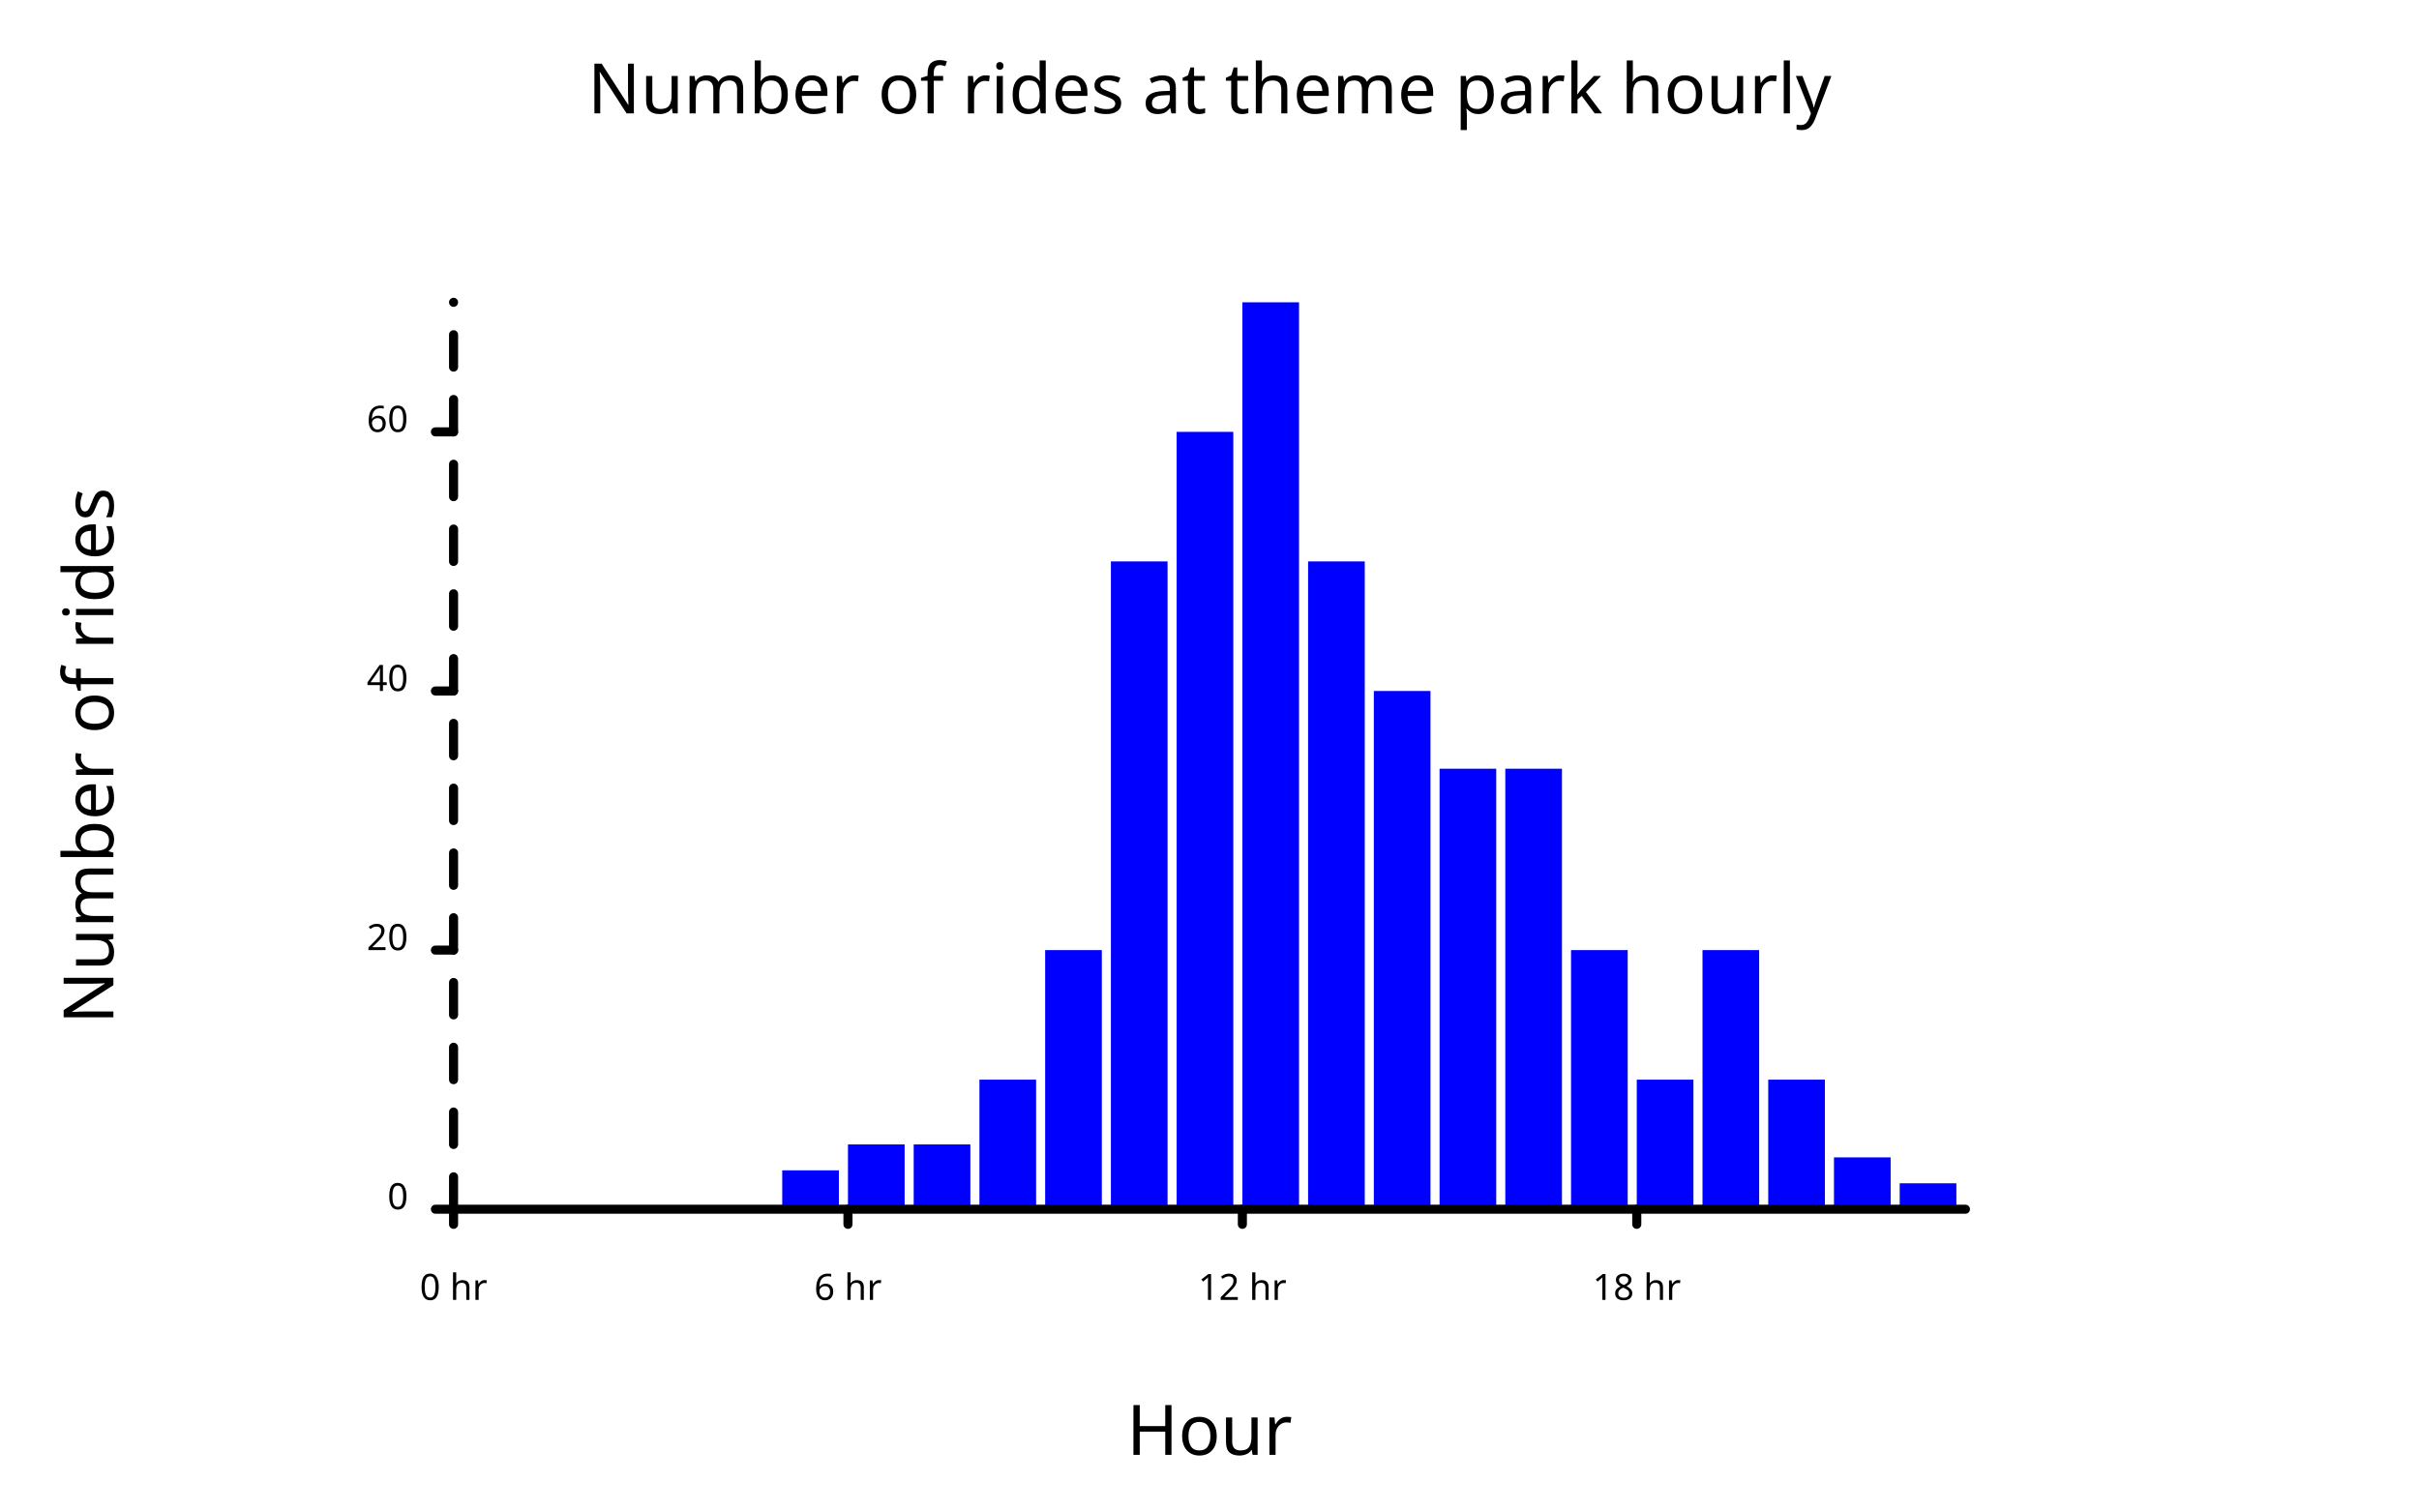
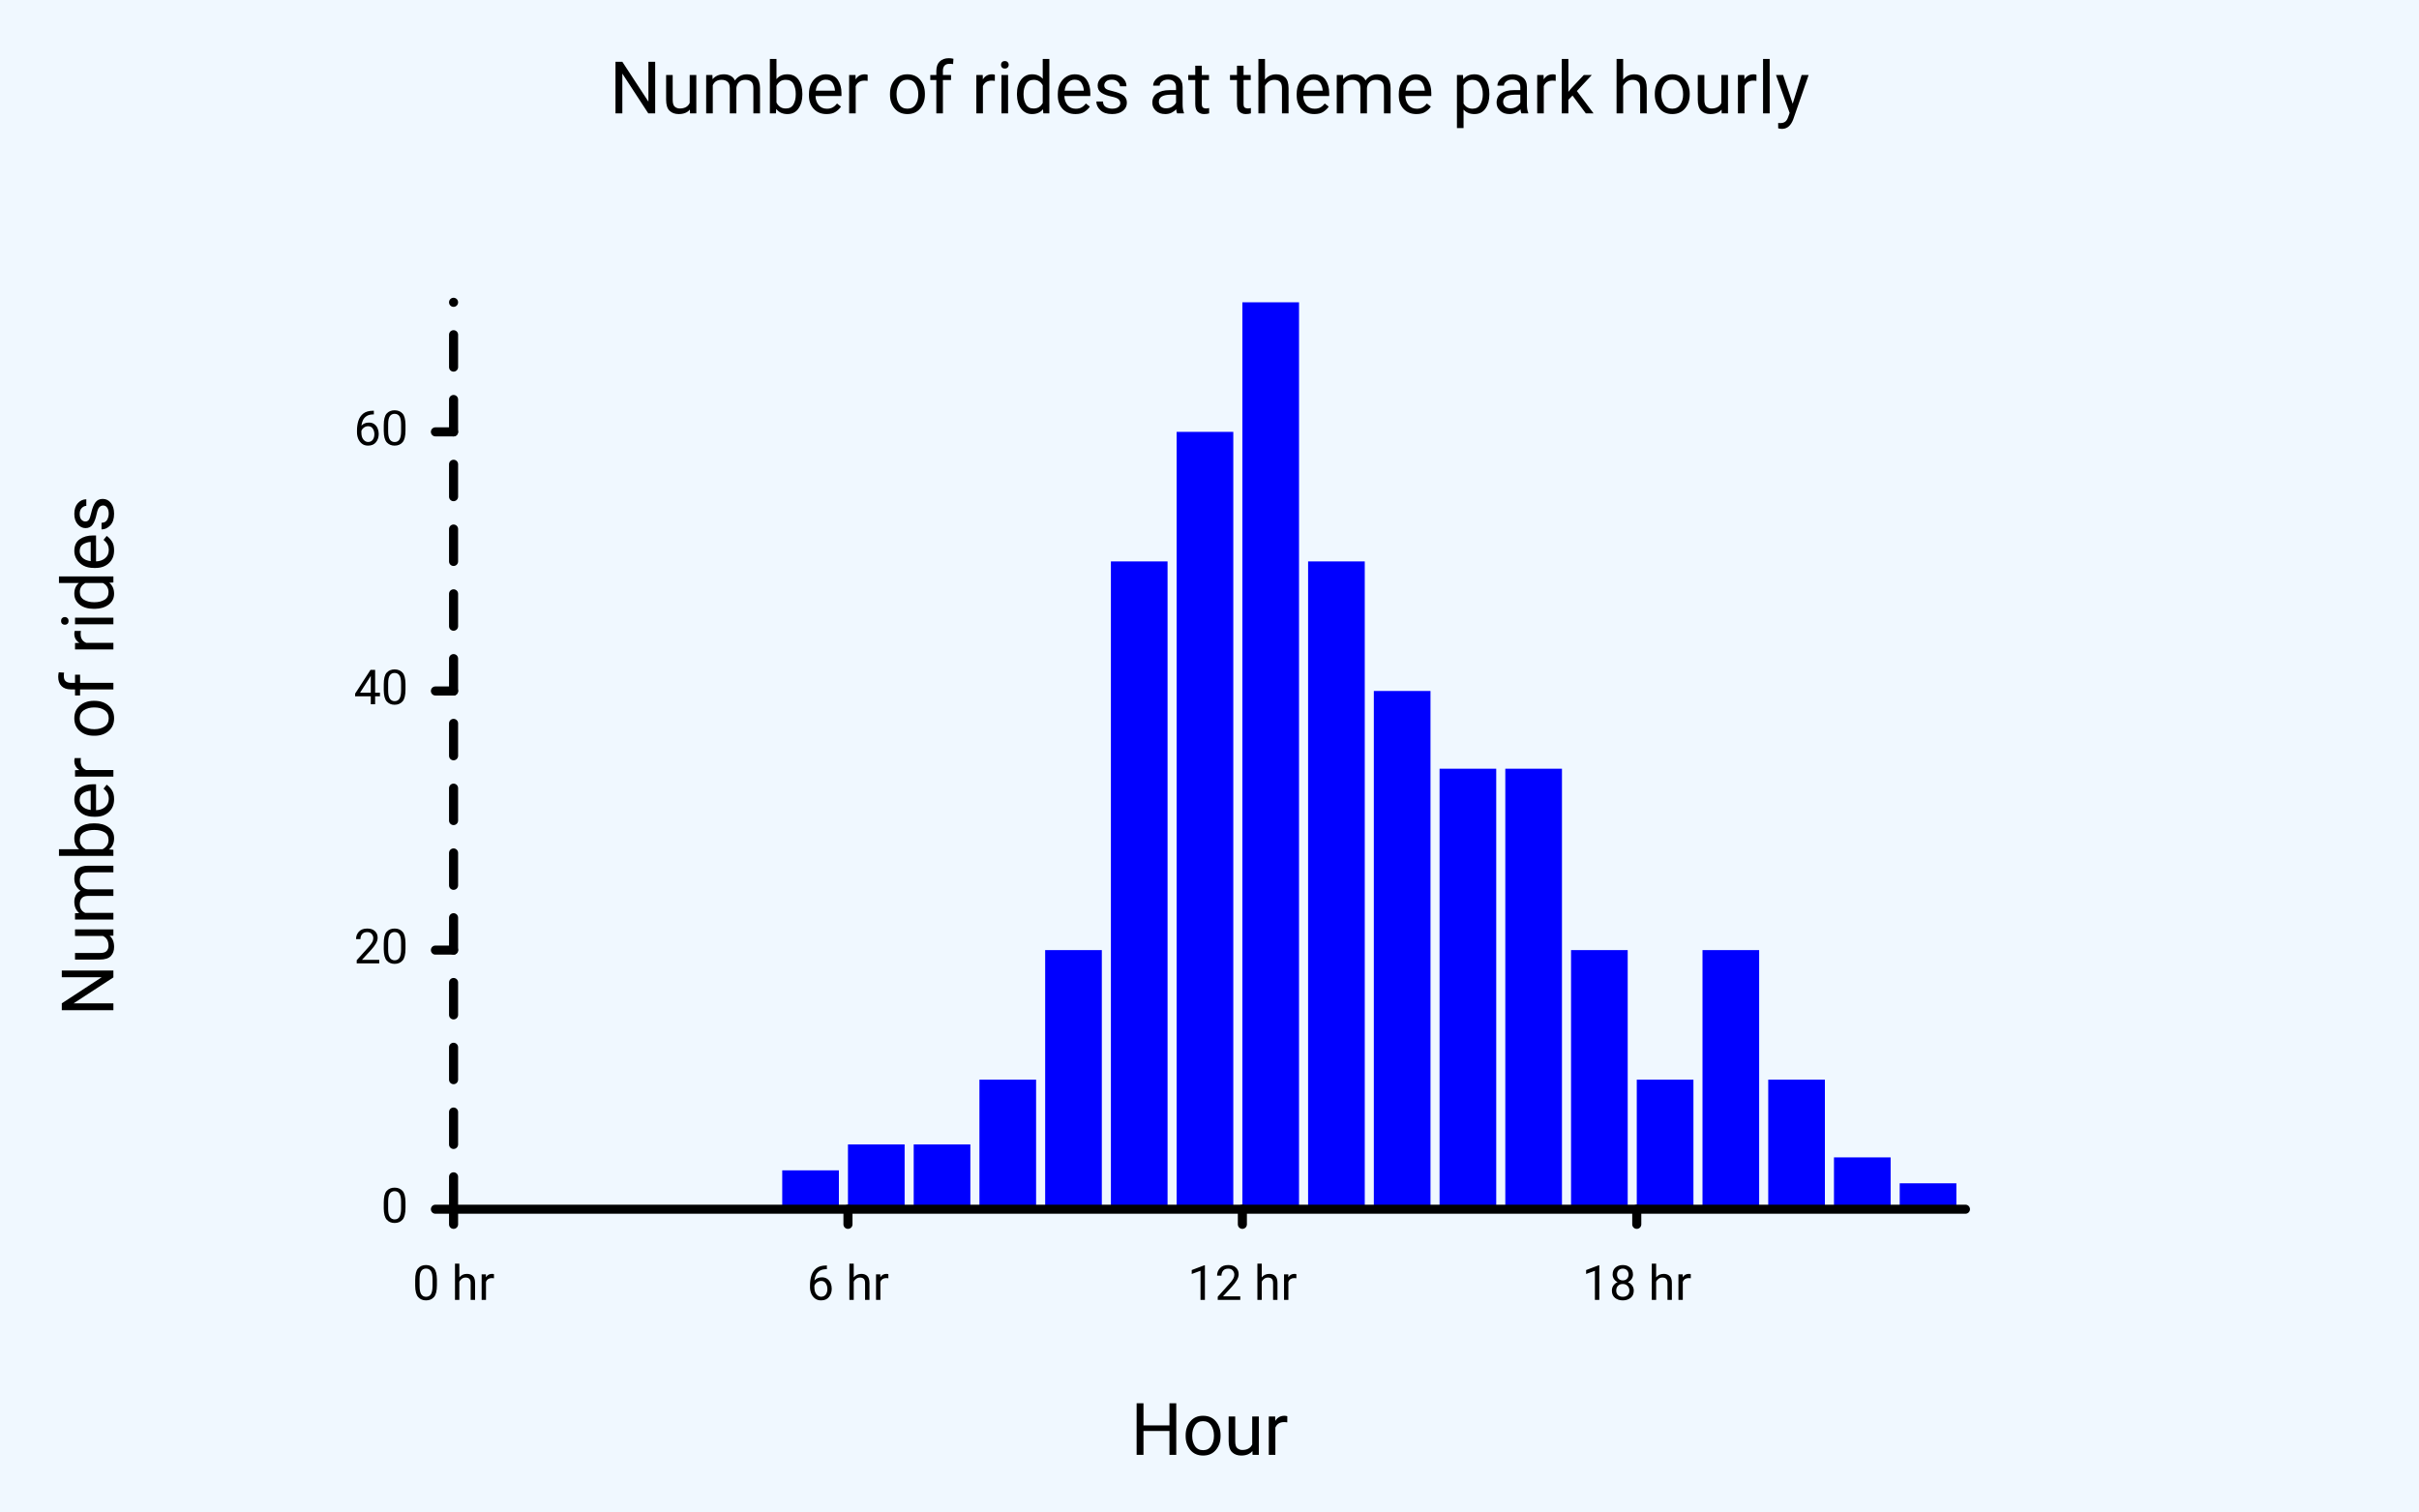
<svg xmlns="http://www.w3.org/2000/svg" class="poloto" width="800" height="500" viewBox="0 0 800 500">
-   <style>.poloto { stroke-linecap:round; stroke-linejoin:round; font-family: 'Tahoma', sans-serif; background-color: AliceBlue;} .poloto_scatter{stroke-width:7} .poloto_tick_line{stroke:gray;stroke-width:0.5} .poloto_line{stroke-width:2} .poloto_text{fill: black;} .poloto_axis_lines{stroke: black;stroke-width:3;fill:none;stroke-dasharray:none} .poloto0stroke{stroke:  blue;} .poloto1stroke{stroke:  red;} .poloto2stroke{stroke:  green;} .poloto3stroke{stroke:  gold;} .poloto4stroke{stroke:  aqua;} .poloto5stroke{stroke:  lime;} .poloto6stroke{stroke:  orange;} .poloto7stroke{stroke:  chocolate;} .poloto0fill{fill:blue;} .poloto1fill{fill:red;} .poloto2fill{fill:green;} .poloto3fill{fill:gold;} .poloto4fill{fill:aqua;} .poloto5fill{fill:lime;} .poloto6fill{fill:orange;} .poloto7fill{fill:chocolate;}</style>
-   <text class="poloto_text poloto_legend_text" alignment-baseline="middle" text-anchor="start" font-size="large" x="675" y="100" />
+   <style>.poloto { stroke-linecap:round; stroke-linejoin:round; font-family: Roboto,sans-serif ; font-size:16px; } .poloto_background{fill:AliceBlue;} .poloto_scatter{stroke-width:7} .poloto_tick_line{stroke:gray;stroke-width:0.5} .poloto_line{stroke-width:2} .poloto_text{fill: black;} .poloto_axis_lines{stroke: black;stroke-width:3;fill:none;stroke-dasharray:none} .poloto_title{font-size:24px;dominant-baseline:start;text-anchor:middle;} .poloto_xname{font-size:24px;dominant-baseline:start;text-anchor:middle;} .poloto_yname{font-size:24px;dominant-baseline:start;text-anchor:middle;} .poloto0stroke{stroke:  blue;} .poloto1stroke{stroke:  red;} .poloto2stroke{stroke:  green;} .poloto3stroke{stroke:  gold;} .poloto4stroke{stroke:  aqua;} .poloto5stroke{stroke:  lime;} .poloto6stroke{stroke:  orange;} .poloto7stroke{stroke:  chocolate;} .poloto0fill{fill:blue;} .poloto1fill{fill:red;} .poloto2fill{fill:green;} .poloto3fill{fill:gold;} .poloto4fill{fill:aqua;} .poloto5fill{fill:lime;} .poloto6fill{fill:orange;} .poloto7fill{fill:chocolate;}</style>
+   <circle r="1e5" class="poloto_background" />
+   <text class="poloto_text poloto_legend_text" dominant-baseline="middle" text-anchor="start" font-size="large" x="675" y="100" />
  <g class="poloto_histo poloto0fill">
    <rect x="150" y="400" width="18.739" height="0" />
    <rect x="171.739" y="400" width="18.739" height="0" />
    <rect x="193.478" y="400" width="18.739" height="0" />
    <rect x="215.217" y="400" width="18.739" height="0" />
    <rect x="236.957" y="400" width="18.739" height="0" />
    <rect x="258.696" y="387.143" width="18.739" height="12.857" />
    <rect x="280.435" y="378.571" width="18.739" height="21.429" />
    <rect x="302.174" y="378.571" width="18.739" height="21.429" />
    <rect x="323.913" y="357.143" width="18.739" height="42.857" />
    <rect x="345.652" y="314.286" width="18.739" height="85.714" />
    <rect x="367.391" y="185.714" width="18.739" height="214.286" />
    <rect x="389.13" y="142.857" width="18.739" height="257.143" />
    <rect x="410.87" y="100" width="18.739" height="300" />
    <rect x="432.609" y="185.714" width="18.739" height="214.286" />
    <rect x="454.348" y="228.571" width="18.739" height="171.429" />
    <rect x="476.087" y="254.286" width="18.739" height="145.714" />
    <rect x="497.826" y="254.286" width="18.739" height="145.714" />
    <rect x="519.565" y="314.286" width="18.739" height="85.714" />
    <rect x="541.304" y="357.143" width="18.739" height="42.857" />
    <rect x="563.043" y="314.286" width="18.739" height="85.714" />
    <rect x="584.783" y="357.143" width="18.739" height="42.857" />
    <rect x="606.522" y="382.857" width="18.739" height="17.143" />
    <rect x="628.261" y="391.429" width="18.739" height="8.571" />
  </g>
-   <text class="poloto_labels poloto_text poloto_title" alignment-baseline="start" text-anchor="middle" font-size="x-large" x="400" y="37.5">Number of rides at theme park hourly</text>
-   <text class="poloto_labels poloto_text poloto_xname" alignment-baseline="start" text-anchor="middle" font-size="x-large" x="400" y="481.25">Hour</text>
-   <text class="poloto_labels poloto_text poloto_yname" alignment-baseline="start" text-anchor="middle" font-size="x-large" transform="rotate(-90,37.5,250)" x="37.5" y="250">Number of rides</text>
-   <text class="poloto_tick_labels poloto_text" alignment-baseline="middle" text-anchor="start" x="440" y="70" />
+   <text class="poloto_labels poloto_text poloto_title" x="400" y="37.5">Number of rides at theme park hourly</text>
+   <text class="poloto_labels poloto_text poloto_xname" x="400" y="481.25">Hour</text>
+   <text class="poloto_labels poloto_text poloto_yname" transform="rotate(-90,37.5,250)" x="37.5" y="250">Number of rides</text>
+   <text class="poloto_tick_labels poloto_text" dominant-baseline="middle" text-anchor="start" x="440" y="70" />
  <line class="poloto_axis_lines" stroke="black" x1="150" x2="150" y1="400" y2="405" />
-   <text class="poloto_tick_labels poloto_text" alignment-baseline="start" text-anchor="middle" x="150" y="430">0 hr</text>
+   <text class="poloto_tick_labels poloto_text" dominant-baseline="start" text-anchor="middle" x="150" y="430">0 hr</text>
  <line class="poloto_axis_lines" stroke="black" x1="280.435" x2="280.435" y1="400" y2="405" />
-   <text class="poloto_tick_labels poloto_text" alignment-baseline="start" text-anchor="middle" x="280.435" y="430">6 hr</text>
+   <text class="poloto_tick_labels poloto_text" dominant-baseline="start" text-anchor="middle" x="280.435" y="430">6 hr</text>
  <line class="poloto_axis_lines" stroke="black" x1="410.87" x2="410.87" y1="400" y2="405" />
-   <text class="poloto_tick_labels poloto_text" alignment-baseline="start" text-anchor="middle" x="410.87" y="430">12 hr</text>
+   <text class="poloto_tick_labels poloto_text" dominant-baseline="start" text-anchor="middle" x="410.87" y="430">12 hr</text>
  <line class="poloto_axis_lines" stroke="black" x1="541.304" x2="541.304" y1="400" y2="405" />
-   <text class="poloto_tick_labels poloto_text" alignment-baseline="start" text-anchor="middle" x="541.304" y="430">18 hr</text>
-   <text class="poloto_tick_labels poloto_text" alignment-baseline="middle" text-anchor="start" x="150" y="70" />
+   <text class="poloto_tick_labels poloto_text" dominant-baseline="start" text-anchor="middle" x="541.304" y="430">18 hr</text>
+   <text class="poloto_tick_labels poloto_text" dominant-baseline="middle" text-anchor="start" x="150" y="70" />
  <line class="poloto_axis_lines" stroke="black" x1="150" x2="144" y1="400" y2="400" />
-   <text class="poloto_tick_labels poloto_text" alignment-baseline="middle" text-anchor="end" x="135" y="400">0</text>
+   <text class="poloto_tick_labels poloto_text" dominant-baseline="middle" text-anchor="end" x="135" y="400">0</text>
  <line class="poloto_axis_lines" stroke="black" x1="150" x2="144" y1="314.286" y2="314.286" />
-   <text class="poloto_tick_labels poloto_text" alignment-baseline="middle" text-anchor="end" x="135" y="314.286">20</text>
+   <text class="poloto_tick_labels poloto_text" dominant-baseline="middle" text-anchor="end" x="135" y="314.286">20</text>
  <line class="poloto_axis_lines" stroke="black" x1="150" x2="144" y1="228.571" y2="228.571" />
-   <text class="poloto_tick_labels poloto_text" alignment-baseline="middle" text-anchor="end" x="135" y="228.571">40</text>
+   <text class="poloto_tick_labels poloto_text" dominant-baseline="middle" text-anchor="end" x="135" y="228.571">40</text>
  <line class="poloto_axis_lines" stroke="black" x1="150" x2="144" y1="142.857" y2="142.857" />
-   <text class="poloto_tick_labels poloto_text" alignment-baseline="middle" text-anchor="end" x="135" y="142.857">60</text>
+   <text class="poloto_tick_labels poloto_text" dominant-baseline="middle" text-anchor="end" x="135" y="142.857">60</text>
  <path stroke="black" fill="none" class="poloto_axis_lines" d=" M 150 400 L 650 400" />
  <path stroke="black" fill="none" class="poloto_axis_lines" style="stroke-dasharray:10.714;stroke-dashoffset:-0;" d=" M 150 400 L 150 100" />
</svg>
